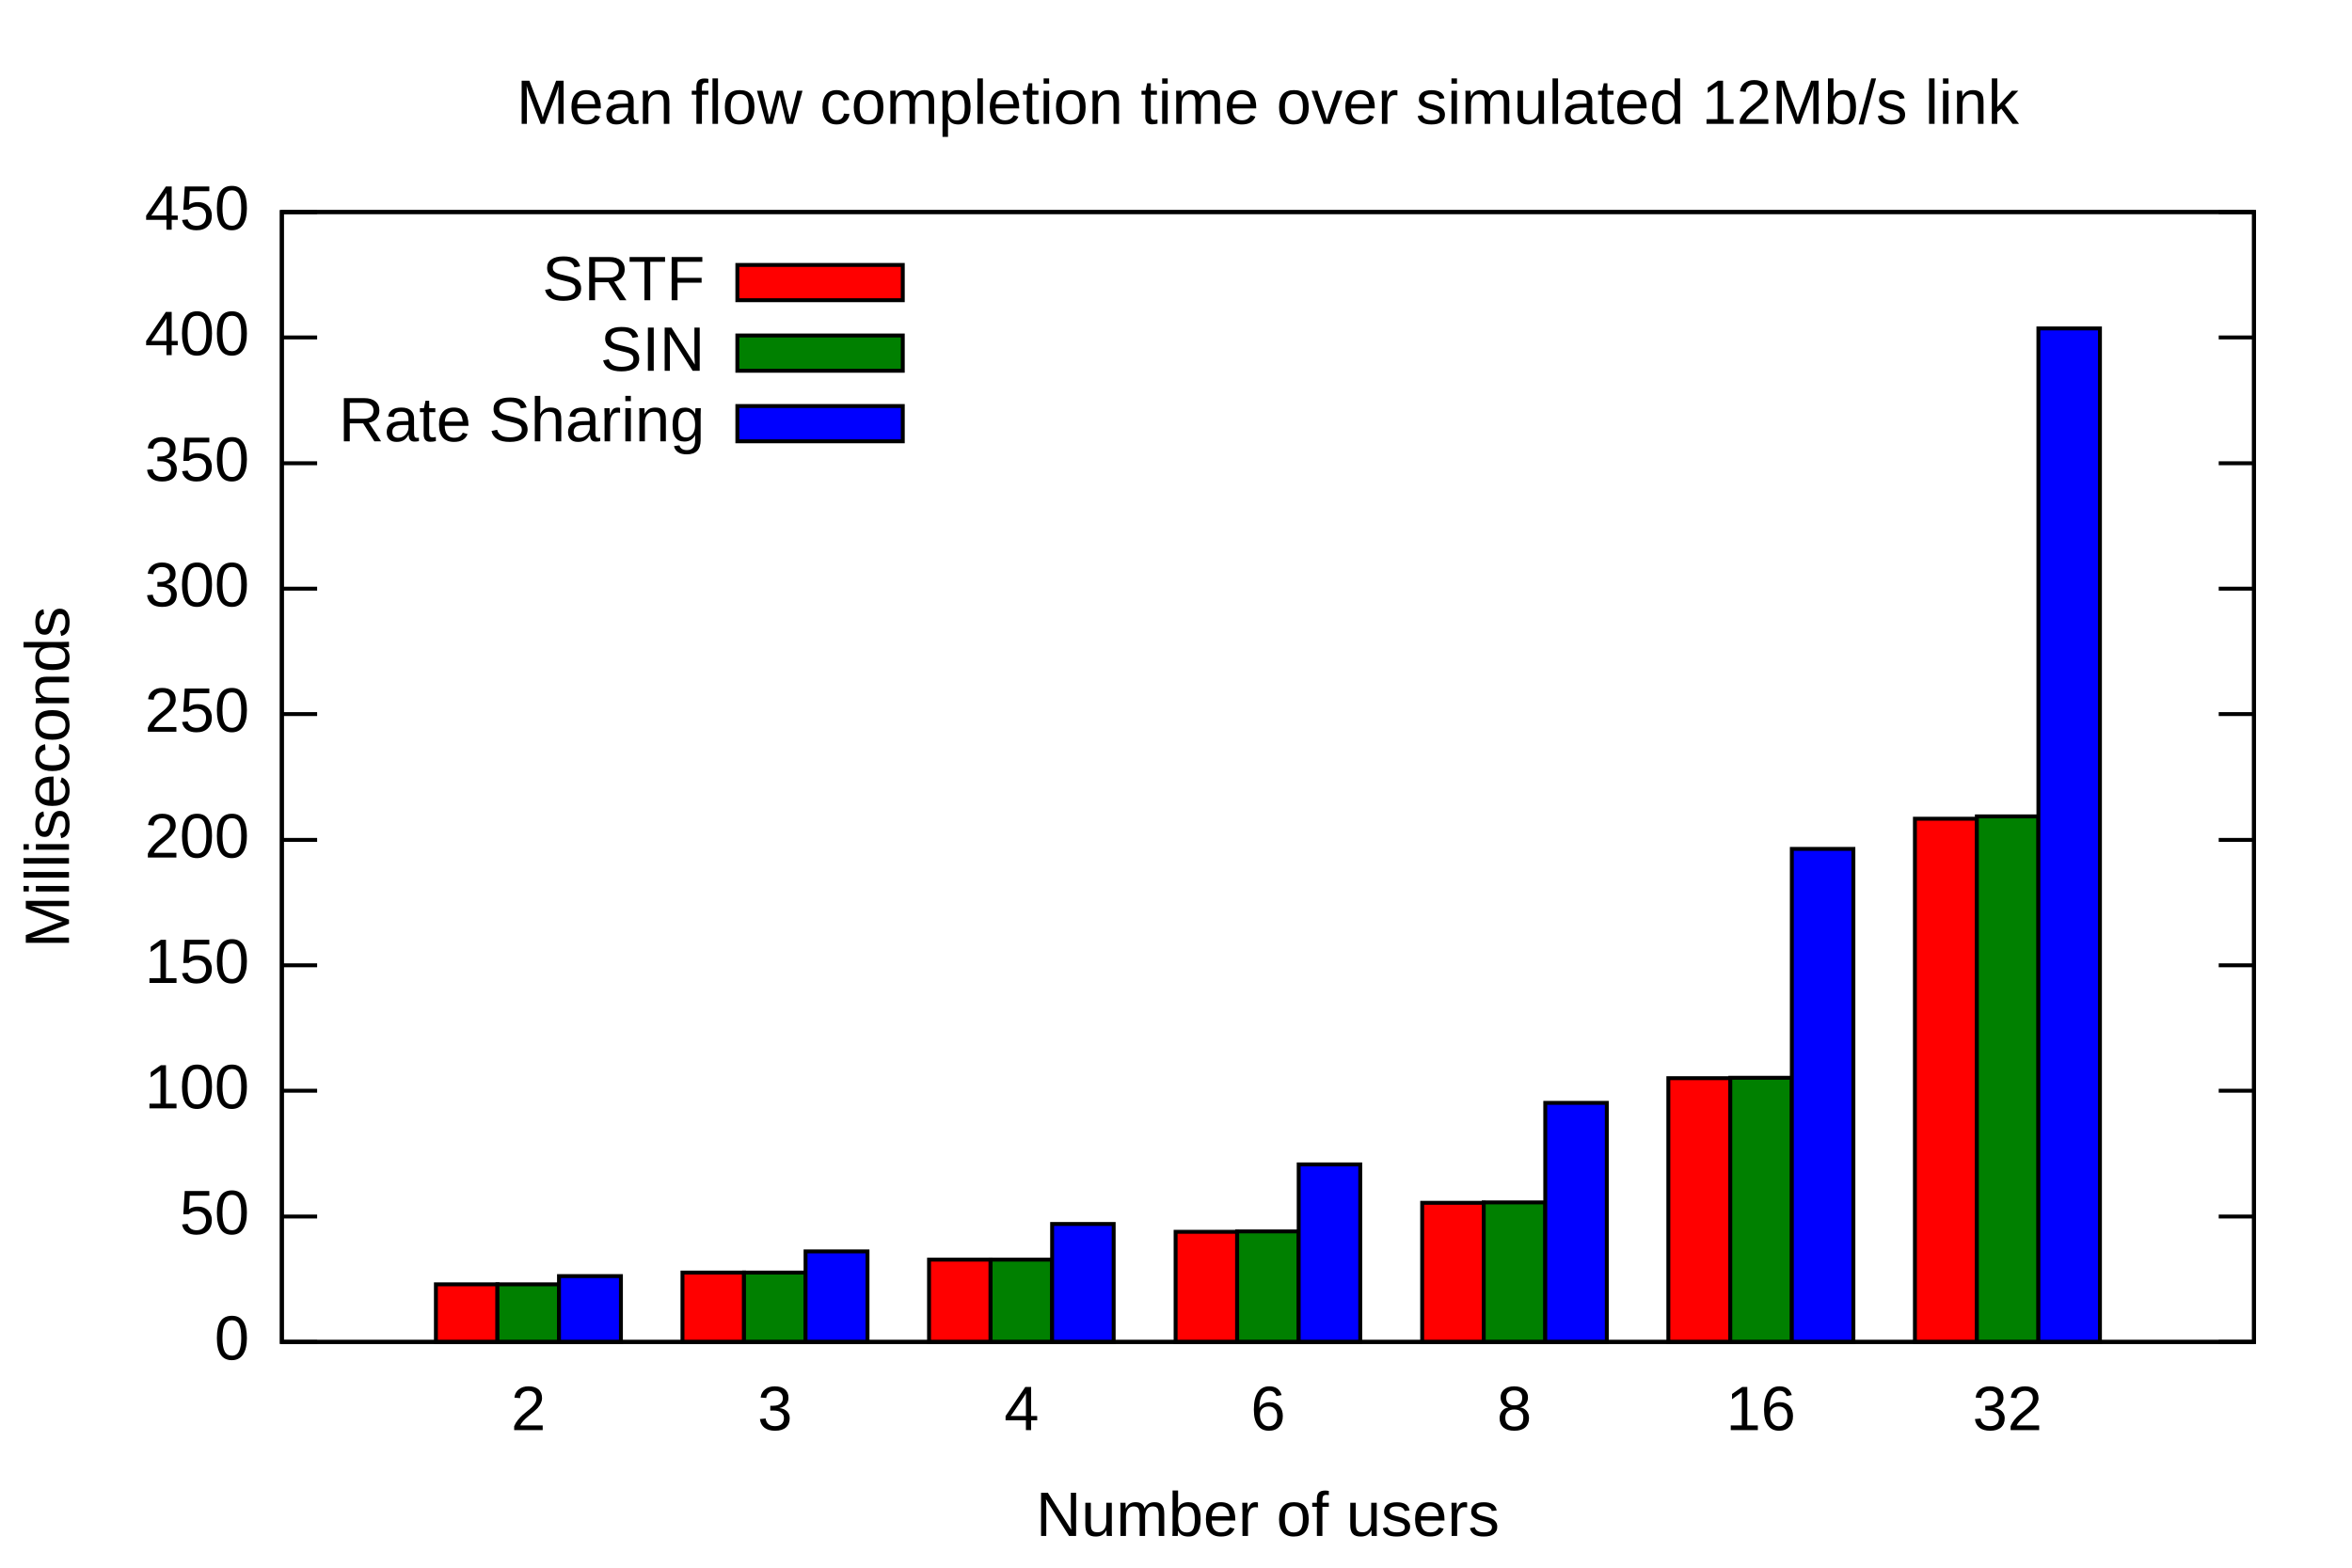
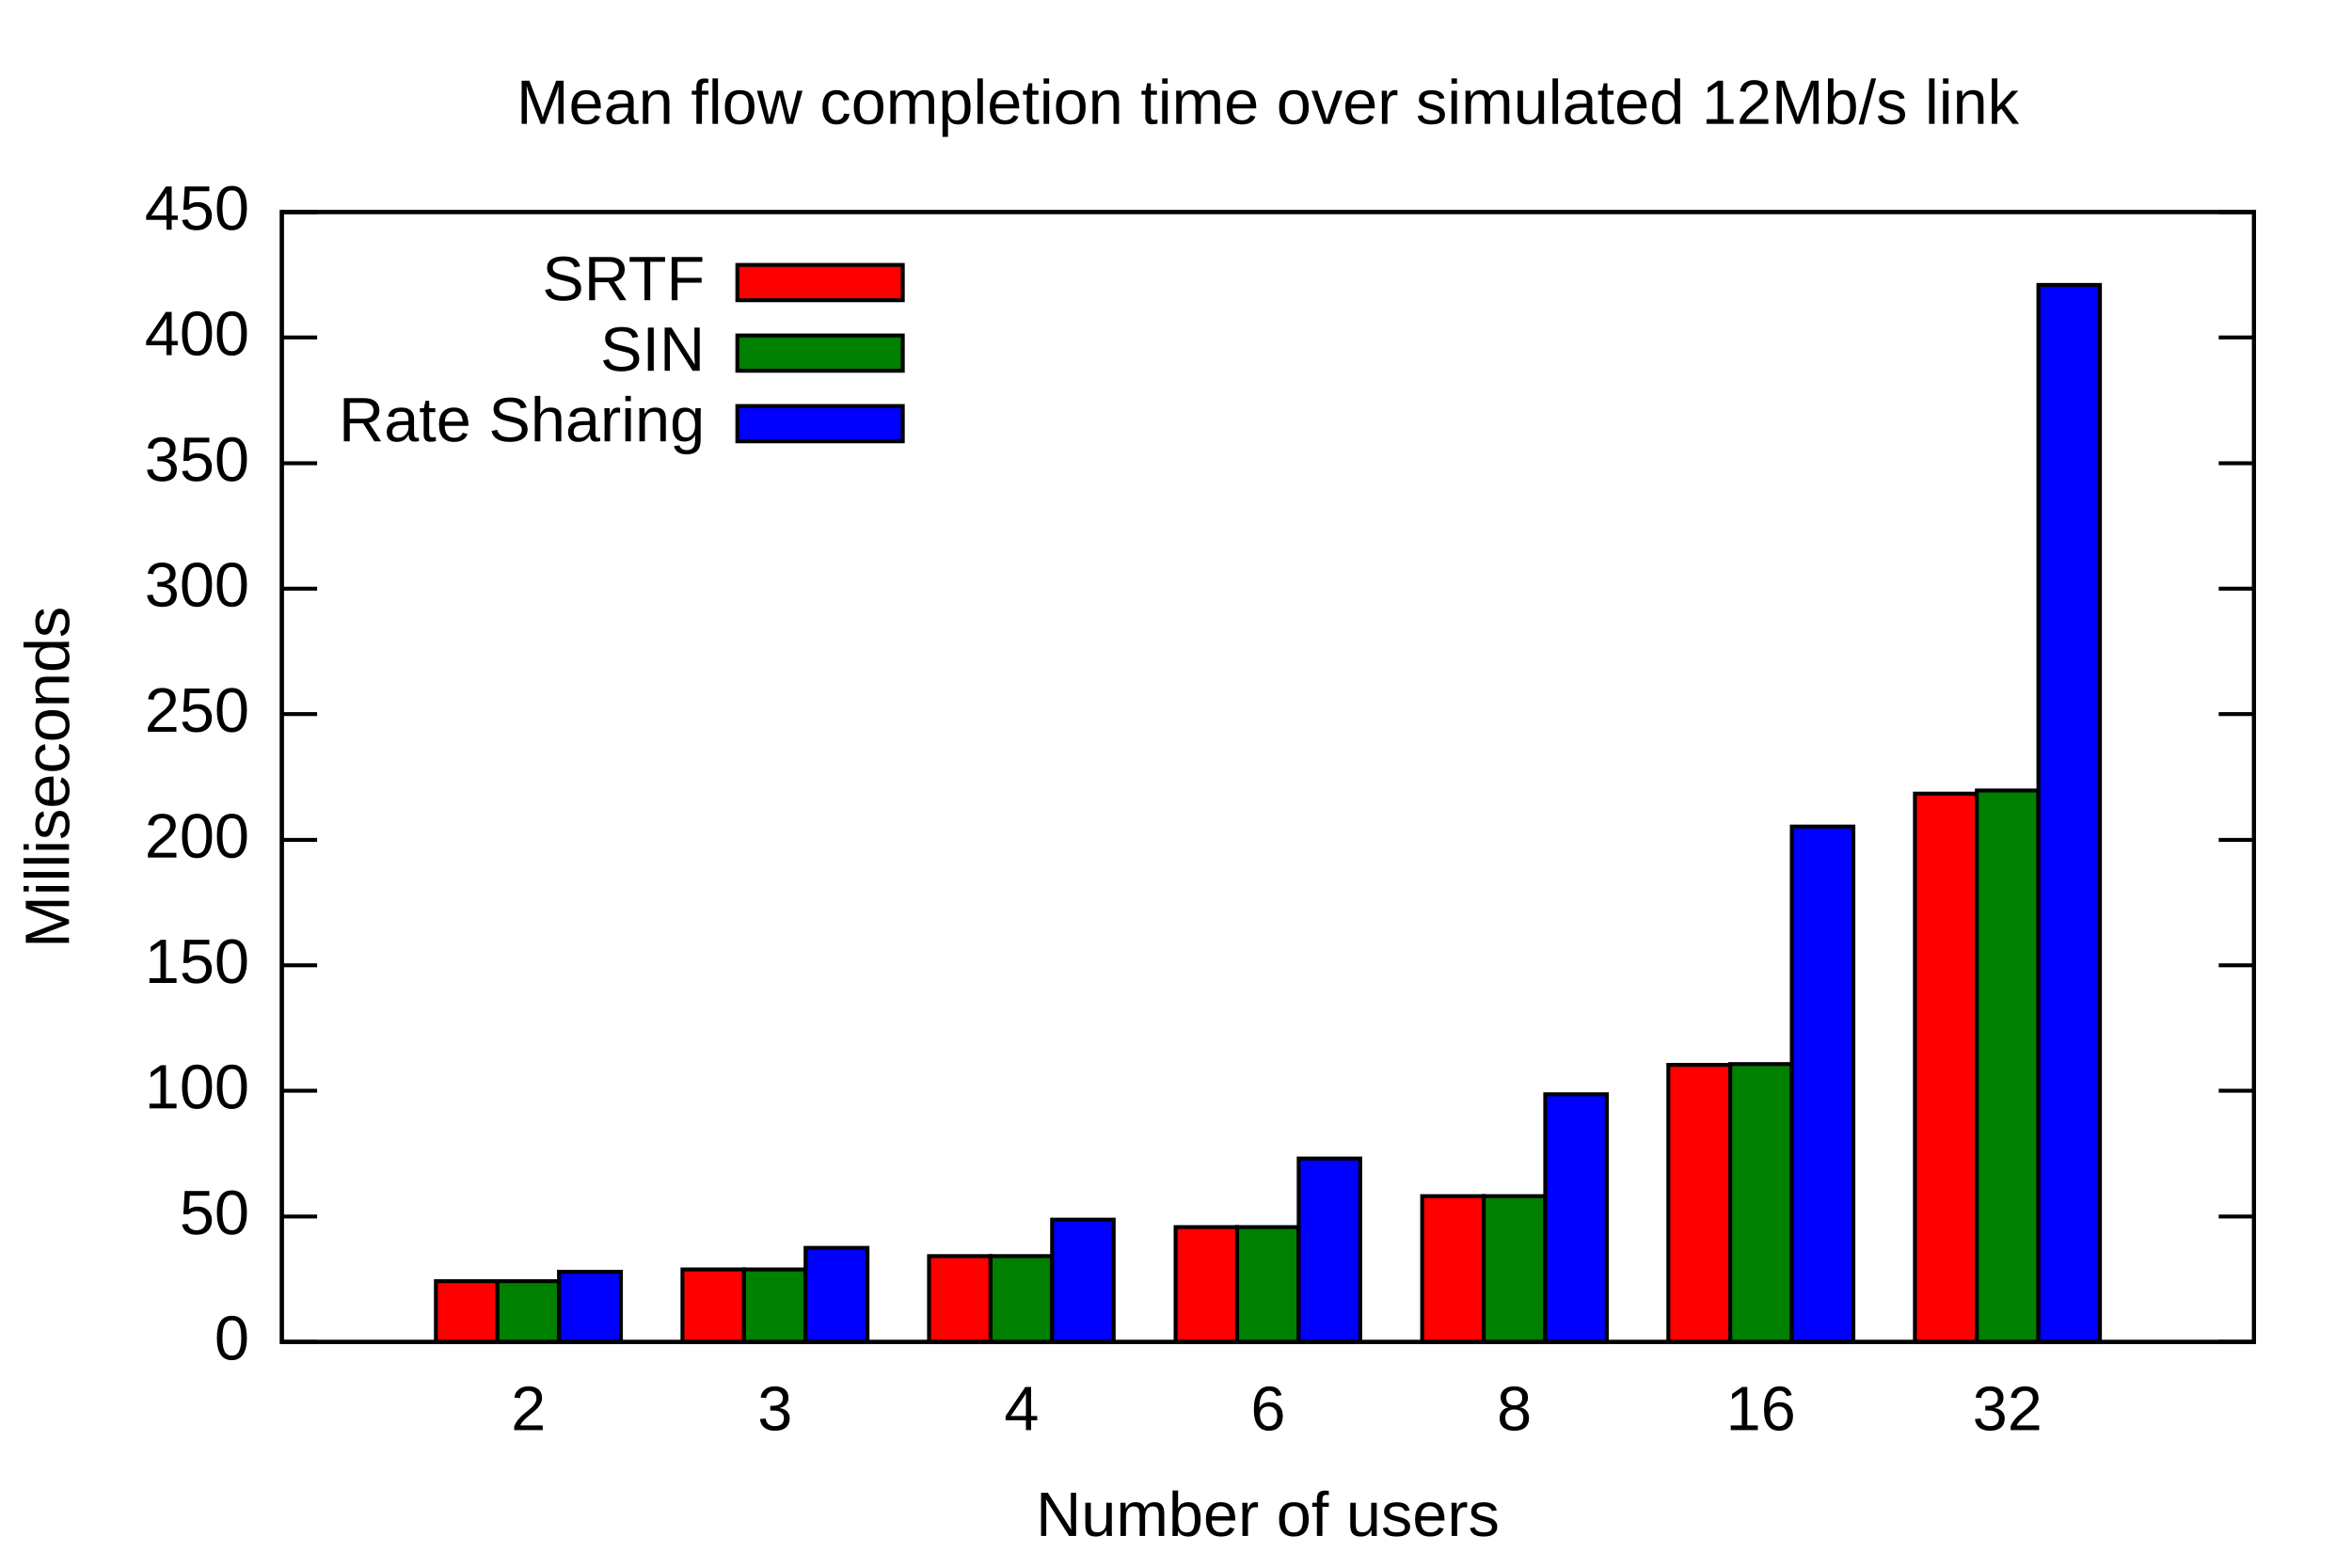
<svg xmlns="http://www.w3.org/2000/svg" xmlns:xlink="http://www.w3.org/1999/xlink" width="600" height="400" viewBox="0 0 600 400">
  <g id="gnuplot_canvas">
    <rect x="0" y="0" width="600" height="400" fill="none" />
    <defs>
      <circle id="gpDot" r="0.5" stroke-width="0.5" />
      <path id="gpPt0" stroke-width="0.222" stroke="currentColor" d="M-1,0 h2 M0,-1 v2" />
      <path id="gpPt1" stroke-width="0.222" stroke="currentColor" d="M-1,-1 L1,1 M1,-1 L-1,1" />
      <path id="gpPt2" stroke-width="0.222" stroke="currentColor" d="M-1,0 L1,0 M0,-1 L0,1 M-1,-1 L1,1 M-1,1 L1,-1" />
      <rect id="gpPt3" stroke-width="0.222" stroke="currentColor" x="-1" y="-1" width="2" height="2" />
      <rect id="gpPt4" stroke-width="0.222" stroke="currentColor" fill="currentColor" x="-1" y="-1" width="2" height="2" />
      <circle id="gpPt5" stroke-width="0.222" stroke="currentColor" cx="0" cy="0" r="1" />
      <use xlink:href="#gpPt5" id="gpPt6" fill="currentColor" stroke="none" />
      <path id="gpPt7" stroke-width="0.222" stroke="currentColor" d="M0,-1.33 L-1.33,0.67 L1.33,0.67 z" />
      <use xlink:href="#gpPt7" id="gpPt8" fill="currentColor" stroke="none" />
      <use xlink:href="#gpPt7" id="gpPt9" stroke="currentColor" transform="rotate(180)" />
      <use xlink:href="#gpPt9" id="gpPt10" fill="currentColor" stroke="none" />
      <use xlink:href="#gpPt3" id="gpPt11" stroke="currentColor" transform="rotate(45)" />
      <use xlink:href="#gpPt11" id="gpPt12" fill="currentColor" stroke="none" />
    </defs>
    <g style="fill:none; color:white; stroke:currentColor; stroke-width:1.00; stroke-linecap:butt; stroke-linejoin:miter">
</g>
    <g style="fill:none; color:black; stroke:currentColor; stroke-width:1.00; stroke-linecap:butt; stroke-linejoin:miter">
      <path stroke="black" d="M71.9,342.4 L80.9,342.4 M575.0,342.4 L566.0,342.4  h0.01" />
      <g transform="translate(63.6,346.9)" style="stroke:none; fill:black; font-family:arial; font-size:12.00pt; text-anchor:end">
        <text> 0</text>
      </g>
      <path stroke="black" d="M71.9,310.4 L80.9,310.4 M575.0,310.4 L566.0,310.4  h0.01" />
      <g transform="translate(63.6,314.9)" style="stroke:none; fill:black; font-family:arial; font-size:12.00pt; text-anchor:end">
        <text> 50</text>
      </g>
      <path stroke="black" d="M71.9,278.3 L80.9,278.3 M575.0,278.3 L566.0,278.3  h0.01" />
      <g transform="translate(63.6,282.8)" style="stroke:none; fill:black; font-family:arial; font-size:12.00pt; text-anchor:end">
        <text> 100</text>
      </g>
      <path stroke="black" d="M71.9,246.3 L80.9,246.3 M575.0,246.3 L566.0,246.3  h0.01" />
      <g transform="translate(63.6,250.8)" style="stroke:none; fill:black; font-family:arial; font-size:12.00pt; text-anchor:end">
        <text> 150</text>
      </g>
      <path stroke="black" d="M71.9,214.3 L80.9,214.3 M575.0,214.3 L566.0,214.3  h0.01" />
      <g transform="translate(63.6,218.8)" style="stroke:none; fill:black; font-family:arial; font-size:12.00pt; text-anchor:end">
        <text> 200</text>
      </g>
      <path stroke="black" d="M71.9,182.2 L80.9,182.2 M575.0,182.2 L566.0,182.2  h0.01" />
      <g transform="translate(63.6,186.7)" style="stroke:none; fill:black; font-family:arial; font-size:12.00pt; text-anchor:end">
        <text> 250</text>
      </g>
      <path stroke="black" d="M71.9,150.2 L80.9,150.2 M575.0,150.2 L566.0,150.2  h0.01" />
      <g transform="translate(63.6,154.7)" style="stroke:none; fill:black; font-family:arial; font-size:12.00pt; text-anchor:end">
        <text> 300</text>
      </g>
      <path stroke="black" d="M71.9,118.2 L80.9,118.2 M575.0,118.2 L566.0,118.2  h0.01" />
      <g transform="translate(63.6,122.7)" style="stroke:none; fill:black; font-family:arial; font-size:12.00pt; text-anchor:end">
        <text> 350</text>
      </g>
      <path stroke="black" d="M71.9,86.1 L80.9,86.1 M575.0,86.1 L566.0,86.1  h0.01" />
      <g transform="translate(63.6,90.6)" style="stroke:none; fill:black; font-family:arial; font-size:12.00pt; text-anchor:end">
        <text> 400</text>
      </g>
      <path stroke="black" d="M71.9,54.1 L80.9,54.1 M575.0,54.1 L566.0,54.1  h0.01" />
      <g transform="translate(63.6,58.6)" style="stroke:none; fill:black; font-family:arial; font-size:12.00pt; text-anchor:end">
        <text> 450</text>
      </g>
      <path stroke="black" d="M134.8,342.4 L134.8,333.4  h0.01" />
      <g transform="translate(134.8,364.9)" style="stroke:none; fill:black; font-family:arial; font-size:12.00pt; text-anchor:middle">
        <text>2</text>
      </g>
      <path stroke="black" d="M197.7,342.4 L197.7,333.4  h0.01" />
      <g transform="translate(197.7,364.9)" style="stroke:none; fill:black; font-family:arial; font-size:12.00pt; text-anchor:middle">
        <text>3</text>
      </g>
      <path stroke="black" d="M260.6,342.4 L260.6,333.4  h0.01" />
      <g transform="translate(260.6,364.9)" style="stroke:none; fill:black; font-family:arial; font-size:12.00pt; text-anchor:middle">
        <text>4</text>
      </g>
      <path stroke="black" d="M323.5,342.4 L323.5,333.4  h0.01" />
      <g transform="translate(323.5,364.9)" style="stroke:none; fill:black; font-family:arial; font-size:12.00pt; text-anchor:middle">
        <text>6</text>
      </g>
      <path stroke="black" d="M386.3,342.4 L386.3,333.4  h0.01" />
      <g transform="translate(386.3,364.9)" style="stroke:none; fill:black; font-family:arial; font-size:12.00pt; text-anchor:middle">
        <text>8</text>
      </g>
      <path stroke="black" d="M449.2,342.4 L449.2,333.4  h0.01" />
      <g transform="translate(449.2,364.9)" style="stroke:none; fill:black; font-family:arial; font-size:12.00pt; text-anchor:middle">
        <text>16</text>
      </g>
      <path stroke="black" d="M512.1,342.4 L512.1,333.4  h0.01" />
      <g transform="translate(512.1,364.9)" style="stroke:none; fill:black; font-family:arial; font-size:12.00pt; text-anchor:middle">
        <text>32</text>
      </g>
      <path stroke="black" d="M71.9,54.1 L71.9,342.4 L575.0,342.4 L575.0,54.1 L71.9,54.1 Z  h0.01" />
      <g transform="translate(17.6,198.3) rotate(270)" style="stroke:none; fill:black; font-family:arial; font-size:12.00pt; text-anchor:middle">
        <text>Milliseconds</text>
      </g>
      <g transform="translate(323.4,391.9)" style="stroke:none; fill:black; font-family:arial; font-size:12.00pt; text-anchor:middle">
        <text>Number of users</text>
      </g>
      <g transform="translate(323.4,31.6)" style="stroke:none; fill:black; font-family:arial; font-size:12.00pt; text-anchor:middle">
        <text>Mean flow completion time over simulated 12Mb/s link</text>
      </g>
    </g>
    <g id="delay_ratio_plot_1">
      <g style="fill:none; color:red; stroke:currentColor; stroke-width:1.00; stroke-linecap:butt; stroke-linejoin:miter">
        <g transform="translate(179.8,76.6)" style="stroke:none; fill:black; font-family:arial; font-size:12.00pt; text-anchor:end">
          <text>SRTF</text>
        </g>
        <g style="stroke:none; shape-rendering:crispEdges">
          <polygon fill="currentColor" points="188.1,76.6 230.3,76.6 230.3,67.6 188.1,67.6 " />
        </g>
        <path stroke="black" d="M188.1,76.6 L230.3,76.6 L230.3,67.6 L188.1,67.6 L188.1,76.6 Z  h0.01" />
        <g style="stroke:none; shape-rendering:crispEdges">
-           <polygon fill="currentColor" points="111.2,342.4 127.0,342.4 127.0,327.6 111.2,327.6 " />
-         </g>
-         <path stroke="black" d="M111.2,342.4 L111.2,327.7 L126.9,327.7 L126.9,342.4 L111.2,342.4 Z  h0.01" />
-         <g style="stroke:none; shape-rendering:crispEdges">
-           <polygon fill="currentColor" points="174.1,342.4 189.9,342.4 189.9,324.6 174.1,324.6 " />
-         </g>
-         <path stroke="black" d="M174.1,342.4 L174.1,324.7 L189.8,324.7 L189.8,342.4 L174.1,342.4 Z  h0.01" />
-         <g style="stroke:none; shape-rendering:crispEdges">
-           <polygon fill="currentColor" points="237.0,342.4 252.8,342.4 252.8,321.3 237.0,321.3 " />
-         </g>
-         <path stroke="black" d="M237.0,342.4 L237.0,321.4 L252.7,321.4 L252.7,342.4 L237.0,342.4 Z  h0.01" />
-         <g style="stroke:none; shape-rendering:crispEdges">
-           <polygon fill="currentColor" points="299.9,342.4 315.7,342.4 315.7,314.2 299.9,314.2 " />
-         </g>
-         <path stroke="black" d="M299.9,342.4 L299.9,314.3 L315.6,314.3 L315.6,342.4 L299.9,342.4 Z  h0.01" />
-         <g style="stroke:none; shape-rendering:crispEdges">
-           <polygon fill="currentColor" points="362.8,342.4 378.6,342.4 378.6,306.8 362.8,306.8 " />
-         </g>
-         <path stroke="black" d="M362.8,342.4 L362.8,306.9 L378.5,306.9 L378.5,342.4 L362.8,342.4 Z  h0.01" />
-         <g style="stroke:none; shape-rendering:crispEdges">
-           <polygon fill="currentColor" points="425.6,342.4 441.5,342.4 441.5,275.0 425.6,275.0 " />
-         </g>
-         <path stroke="black" d="M425.6,342.4 L425.6,275.1 L441.4,275.1 L441.4,342.4 L425.6,342.4 Z  h0.01" />
-         <g style="stroke:none; shape-rendering:crispEdges">
-           <polygon fill="currentColor" points="488.5,342.4 504.4,342.4 504.4,208.8 488.5,208.8 " />
-         </g>
-         <path stroke="black" d="M488.5,342.4 L488.5,208.9 L504.3,208.9 L504.3,342.4 L488.5,342.4 Z  h0.01" />
+           <polygon fill="currentColor" points="111.2,342.4 127.0,342.4 127.0,326.8 111.2,326.8 " />
+         </g>
+         <path stroke="black" d="M111.2,342.4 L111.2,326.9 L126.9,326.9 L126.9,342.4 L111.2,342.4 Z  h0.01" />
+         <g style="stroke:none; shape-rendering:crispEdges">
+           <polygon fill="currentColor" points="174.1,342.4 189.9,342.4 189.9,323.8 174.1,323.8 " />
+         </g>
+         <path stroke="black" d="M174.1,342.4 L174.1,323.9 L189.8,323.9 L189.8,342.4 L174.1,342.4 Z  h0.01" />
+         <g style="stroke:none; shape-rendering:crispEdges">
+           <polygon fill="currentColor" points="237.0,342.4 252.8,342.4 252.8,320.4 237.0,320.4 " />
+         </g>
+         <path stroke="black" d="M237.0,342.4 L237.0,320.5 L252.7,320.5 L252.7,342.4 L237.0,342.4 Z  h0.01" />
+         <g style="stroke:none; shape-rendering:crispEdges">
+           <polygon fill="currentColor" points="299.9,342.4 315.7,342.4 315.7,313.0 299.9,313.0 " />
+         </g>
+         <path stroke="black" d="M299.9,342.4 L299.9,313.1 L315.6,313.1 L315.6,342.4 L299.9,342.4 Z  h0.01" />
+         <g style="stroke:none; shape-rendering:crispEdges">
+           <polygon fill="currentColor" points="362.8,342.4 378.6,342.4 378.6,305.1 362.8,305.1 " />
+         </g>
+         <path stroke="black" d="M362.8,342.4 L362.8,305.2 L378.5,305.2 L378.5,342.4 L362.8,342.4 Z  h0.01" />
+         <g style="stroke:none; shape-rendering:crispEdges">
+           <polygon fill="currentColor" points="425.6,342.4 441.5,342.4 441.5,271.6 425.6,271.6 " />
+         </g>
+         <path stroke="black" d="M425.6,342.4 L425.6,271.7 L441.4,271.7 L441.4,342.4 L425.6,342.4 Z  h0.01" />
+         <g style="stroke:none; shape-rendering:crispEdges">
+           <polygon fill="currentColor" points="488.5,342.4 504.4,342.4 504.4,202.4 488.5,202.4 " />
+         </g>
+         <path stroke="black" d="M488.5,342.4 L488.5,202.5 L504.3,202.5 L504.3,342.4 L488.5,342.4 Z  h0.01" />
      </g>
    </g>
    <g id="delay_ratio_plot_2">
      <g style="fill:none; color:green; stroke:currentColor; stroke-width:1.00; stroke-linecap:butt; stroke-linejoin:miter">
        <g transform="translate(179.8,94.6)" style="stroke:none; fill:black; font-family:arial; font-size:12.00pt; text-anchor:end">
          <text>SIN</text>
        </g>
        <g style="stroke:none; shape-rendering:crispEdges">
          <polygon fill="currentColor" points="188.1,94.6 230.3,94.6 230.3,85.6 188.1,85.6 " />
        </g>
        <path stroke="black" d="M188.1,94.6 L230.3,94.6 L230.3,85.6 L188.1,85.6 L188.1,94.6 Z  h0.01" />
        <g style="stroke:none; shape-rendering:crispEdges">
-           <polygon fill="currentColor" points="126.9,342.4 142.7,342.4 142.7,327.6 126.9,327.6 " />
-         </g>
-         <path stroke="black" d="M126.9,342.4 L126.9,327.7 L142.6,327.7 L142.6,342.4 L126.9,342.4 Z  h0.01" />
-         <g style="stroke:none; shape-rendering:crispEdges">
-           <polygon fill="currentColor" points="189.8,342.4 205.6,342.4 205.6,324.6 189.8,324.6 " />
-         </g>
-         <path stroke="black" d="M189.8,342.4 L189.8,324.7 L205.5,324.7 L205.5,342.4 L189.8,342.4 Z  h0.01" />
-         <g style="stroke:none; shape-rendering:crispEdges">
-           <polygon fill="currentColor" points="252.7,342.4 268.5,342.4 268.5,321.3 252.7,321.3 " />
-         </g>
-         <path stroke="black" d="M252.7,342.4 L252.7,321.4 L268.4,321.4 L268.4,342.4 L252.7,342.4 Z  h0.01" />
-         <g style="stroke:none; shape-rendering:crispEdges">
-           <polygon fill="currentColor" points="315.6,342.4 331.4,342.4 331.4,314.1 315.6,314.1 " />
-         </g>
-         <path stroke="black" d="M315.6,342.4 L315.6,314.2 L331.3,314.2 L331.3,342.4 L315.6,342.4 Z  h0.01" />
-         <g style="stroke:none; shape-rendering:crispEdges">
-           <polygon fill="currentColor" points="378.5,342.4 394.3,342.4 394.3,306.7 378.5,306.7 " />
-         </g>
-         <path stroke="black" d="M378.5,342.4 L378.5,306.8 L394.2,306.8 L394.2,342.4 L378.5,342.4 Z  h0.01" />
-         <g style="stroke:none; shape-rendering:crispEdges">
-           <polygon fill="currentColor" points="441.4,342.4 457.2,342.4 457.2,274.9 441.4,274.9 " />
-         </g>
-         <path stroke="black" d="M441.4,342.4 L441.4,275.0 L457.1,275.0 L457.1,342.4 L441.4,342.4 Z  h0.01" />
-         <g style="stroke:none; shape-rendering:crispEdges">
-           <polygon fill="currentColor" points="504.3,342.4 520.1,342.4 520.1,208.2 504.3,208.2 " />
-         </g>
-         <path stroke="black" d="M504.3,342.4 L504.3,208.3 L520.0,208.3 L520.0,342.4 L504.3,342.4 Z  h0.01" />
+           <polygon fill="currentColor" points="126.9,342.4 142.7,342.4 142.7,326.8 126.9,326.8 " />
+         </g>
+         <path stroke="black" d="M126.9,342.4 L126.9,326.9 L142.6,326.9 L142.6,342.4 L126.9,342.4 Z  h0.01" />
+         <g style="stroke:none; shape-rendering:crispEdges">
+           <polygon fill="currentColor" points="189.8,342.4 205.6,342.4 205.6,323.8 189.8,323.8 " />
+         </g>
+         <path stroke="black" d="M189.8,342.4 L189.8,323.9 L205.5,323.9 L205.5,342.4 L189.8,342.4 Z  h0.01" />
+         <g style="stroke:none; shape-rendering:crispEdges">
+           <polygon fill="currentColor" points="252.7,342.4 268.5,342.4 268.5,320.4 252.7,320.4 " />
+         </g>
+         <path stroke="black" d="M252.7,342.4 L252.7,320.5 L268.4,320.5 L268.4,342.4 L252.7,342.4 Z  h0.01" />
+         <g style="stroke:none; shape-rendering:crispEdges">
+           <polygon fill="currentColor" points="315.6,342.4 331.4,342.4 331.4,313.0 315.6,313.0 " />
+         </g>
+         <path stroke="black" d="M315.6,342.4 L315.6,313.1 L331.3,313.1 L331.3,342.4 L315.6,342.4 Z  h0.01" />
+         <g style="stroke:none; shape-rendering:crispEdges">
+           <polygon fill="currentColor" points="378.5,342.4 394.3,342.4 394.3,305.1 378.5,305.1 " />
+         </g>
+         <path stroke="black" d="M378.5,342.4 L378.5,305.2 L394.2,305.2 L394.2,342.4 L378.5,342.4 Z  h0.01" />
+         <g style="stroke:none; shape-rendering:crispEdges">
+           <polygon fill="currentColor" points="441.4,342.4 457.2,342.4 457.2,271.4 441.4,271.4 " />
+         </g>
+         <path stroke="black" d="M441.4,342.4 L441.4,271.5 L457.1,271.5 L457.1,342.4 L441.4,342.4 Z  h0.01" />
+         <g style="stroke:none; shape-rendering:crispEdges">
+           <polygon fill="currentColor" points="504.3,342.4 520.1,342.4 520.1,201.6 504.3,201.6 " />
+         </g>
+         <path stroke="black" d="M504.3,342.4 L504.3,201.7 L520.0,201.7 L520.0,342.4 L504.3,342.4 Z  h0.01" />
      </g>
    </g>
    <g id="delay_ratio_plot_3">
      <g style="fill:none; color:blue; stroke:currentColor; stroke-width:1.00; stroke-linecap:butt; stroke-linejoin:miter">
        <g transform="translate(179.8,112.6)" style="stroke:none; fill:black; font-family:arial; font-size:12.00pt; text-anchor:end">
          <text>Rate Sharing</text>
        </g>
        <g style="stroke:none; shape-rendering:crispEdges">
          <polygon fill="currentColor" points="188.1,112.6 230.3,112.6 230.3,103.6 188.1,103.6 " />
        </g>
        <path stroke="black" d="M188.1,112.6 L230.3,112.6 L230.3,103.6 L188.1,103.6 L188.1,112.6 Z  h0.01" />
        <g style="stroke:none; shape-rendering:crispEdges">
-           <polygon fill="currentColor" points="142.6,342.4 158.5,342.4 158.5,325.5 142.6,325.5 " />
-         </g>
-         <path stroke="black" d="M142.6,342.4 L142.6,325.6 L158.4,325.6 L158.4,342.4 L142.6,342.4 Z  h0.01" />
-         <g style="stroke:none; shape-rendering:crispEdges">
-           <polygon fill="currentColor" points="205.5,342.4 221.4,342.4 221.4,319.2 205.5,319.2 " />
-         </g>
-         <path stroke="black" d="M205.5,342.4 L205.5,319.3 L221.3,319.3 L221.3,342.4 L205.5,342.4 Z  h0.01" />
-         <g style="stroke:none; shape-rendering:crispEdges">
-           <polygon fill="currentColor" points="268.4,342.4 284.2,342.4 284.2,312.2 268.4,312.2 " />
-         </g>
-         <path stroke="black" d="M268.4,342.4 L268.4,312.3 L284.1,312.3 L284.1,342.4 L268.4,342.4 Z  h0.01" />
-         <g style="stroke:none; shape-rendering:crispEdges">
-           <polygon fill="currentColor" points="331.3,342.4 347.1,342.4 347.1,297.0 331.3,297.0 " />
-         </g>
-         <path stroke="black" d="M331.3,342.4 L331.3,297.1 L347.0,297.1 L347.0,342.4 L331.3,342.4 Z  h0.01" />
-         <g style="stroke:none; shape-rendering:crispEdges">
-           <polygon fill="currentColor" points="394.2,342.4 410.0,342.4 410.0,281.3 394.2,281.3 " />
-         </g>
-         <path stroke="black" d="M394.2,342.4 L394.2,281.4 L409.9,281.4 L409.9,342.4 L394.2,342.4 Z  h0.01" />
-         <g style="stroke:none; shape-rendering:crispEdges">
-           <polygon fill="currentColor" points="457.1,342.4 472.9,342.4 472.9,216.5 457.1,216.5 " />
-         </g>
-         <path stroke="black" d="M457.1,342.4 L457.1,216.6 L472.8,216.6 L472.8,342.4 L457.1,342.4 Z  h0.01" />
-         <g style="stroke:none; shape-rendering:crispEdges">
-           <polygon fill="currentColor" points="520.0,342.4 535.8,342.4 535.8,83.7 520.0,83.7 " />
-         </g>
-         <path stroke="black" d="M520.0,342.4 L520.0,83.8 L535.7,83.8 L535.7,342.4 L520.0,342.4 Z  h0.01" />
+           <polygon fill="currentColor" points="142.6,342.4 158.5,342.4 158.5,324.4 142.6,324.4 " />
+         </g>
+         <path stroke="black" d="M142.6,342.4 L142.6,324.5 L158.4,324.5 L158.4,342.4 L142.6,342.4 Z  h0.01" />
+         <g style="stroke:none; shape-rendering:crispEdges">
+           <polygon fill="currentColor" points="205.5,342.4 221.4,342.4 221.4,318.3 205.5,318.3 " />
+         </g>
+         <path stroke="black" d="M205.5,342.4 L205.5,318.4 L221.3,318.4 L221.3,342.4 L205.5,342.4 Z  h0.01" />
+         <g style="stroke:none; shape-rendering:crispEdges">
+           <polygon fill="currentColor" points="268.4,342.4 284.2,342.4 284.2,311.1 268.4,311.1 " />
+         </g>
+         <path stroke="black" d="M268.4,342.4 L268.4,311.2 L284.1,311.2 L284.1,342.4 L268.4,342.4 Z  h0.01" />
+         <g style="stroke:none; shape-rendering:crispEdges">
+           <polygon fill="currentColor" points="331.3,342.4 347.1,342.4 347.1,295.5 331.3,295.5 " />
+         </g>
+         <path stroke="black" d="M331.3,342.4 L331.3,295.6 L347.0,295.6 L347.0,342.4 L331.3,342.4 Z  h0.01" />
+         <g style="stroke:none; shape-rendering:crispEdges">
+           <polygon fill="currentColor" points="394.2,342.4 410.0,342.4 410.0,279.1 394.2,279.1 " />
+         </g>
+         <path stroke="black" d="M394.2,342.4 L394.2,279.2 L409.9,279.2 L409.9,342.4 L394.2,342.4 Z  h0.01" />
+         <g style="stroke:none; shape-rendering:crispEdges">
+           <polygon fill="currentColor" points="457.1,342.4 472.9,342.4 472.9,210.8 457.1,210.8 " />
+         </g>
+         <path stroke="black" d="M457.1,342.4 L457.1,210.9 L472.8,210.9 L472.8,342.4 L457.1,342.4 Z  h0.01" />
+         <g style="stroke:none; shape-rendering:crispEdges">
+           <polygon fill="currentColor" points="520.0,342.4 535.8,342.4 535.8,72.6 520.0,72.6 " />
+         </g>
+         <path stroke="black" d="M520.0,342.4 L520.0,72.7 L535.7,72.7 L535.7,342.4 L520.0,342.4 Z  h0.01" />
      </g>
    </g>
    <g style="fill:none; color:black; stroke:currentColor; stroke-width:1.00; stroke-linecap:butt; stroke-linejoin:miter">
      <path stroke="black" d="M71.9,54.1 L71.9,342.4 L575.0,342.4 L575.0,54.1 L71.9,54.1 Z  h0.01" />
    </g>
  </g>
</svg>
